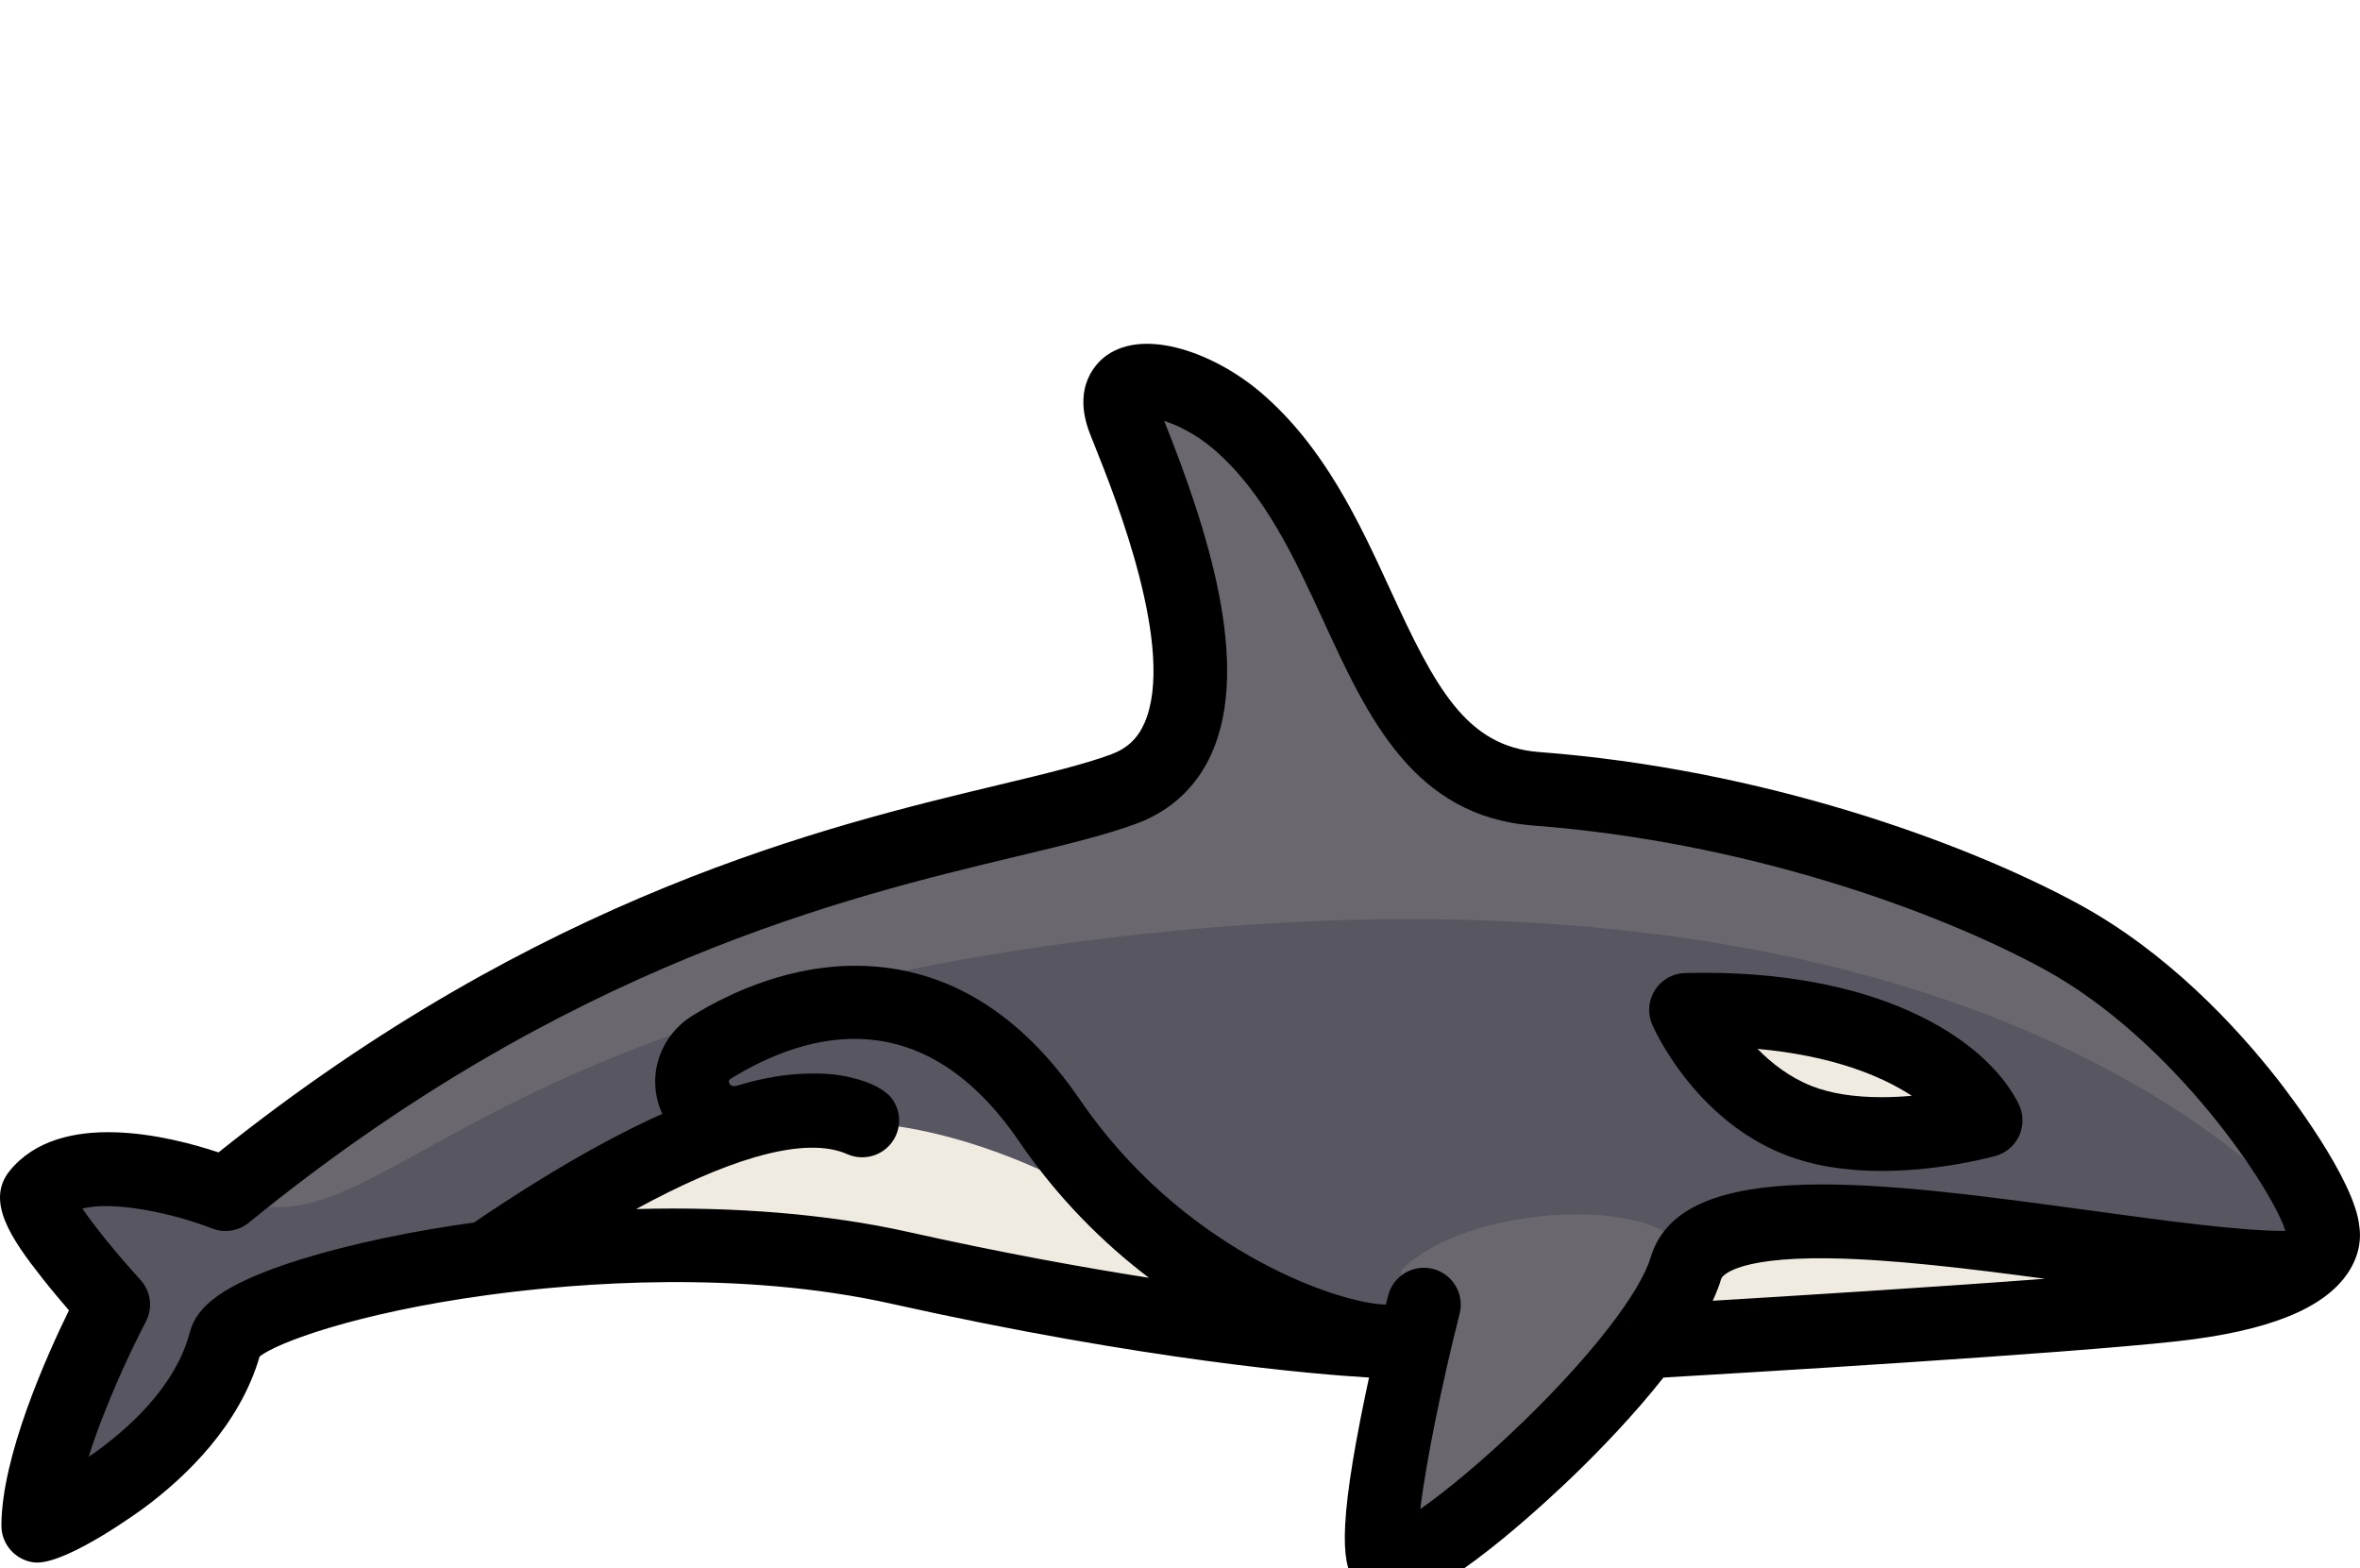
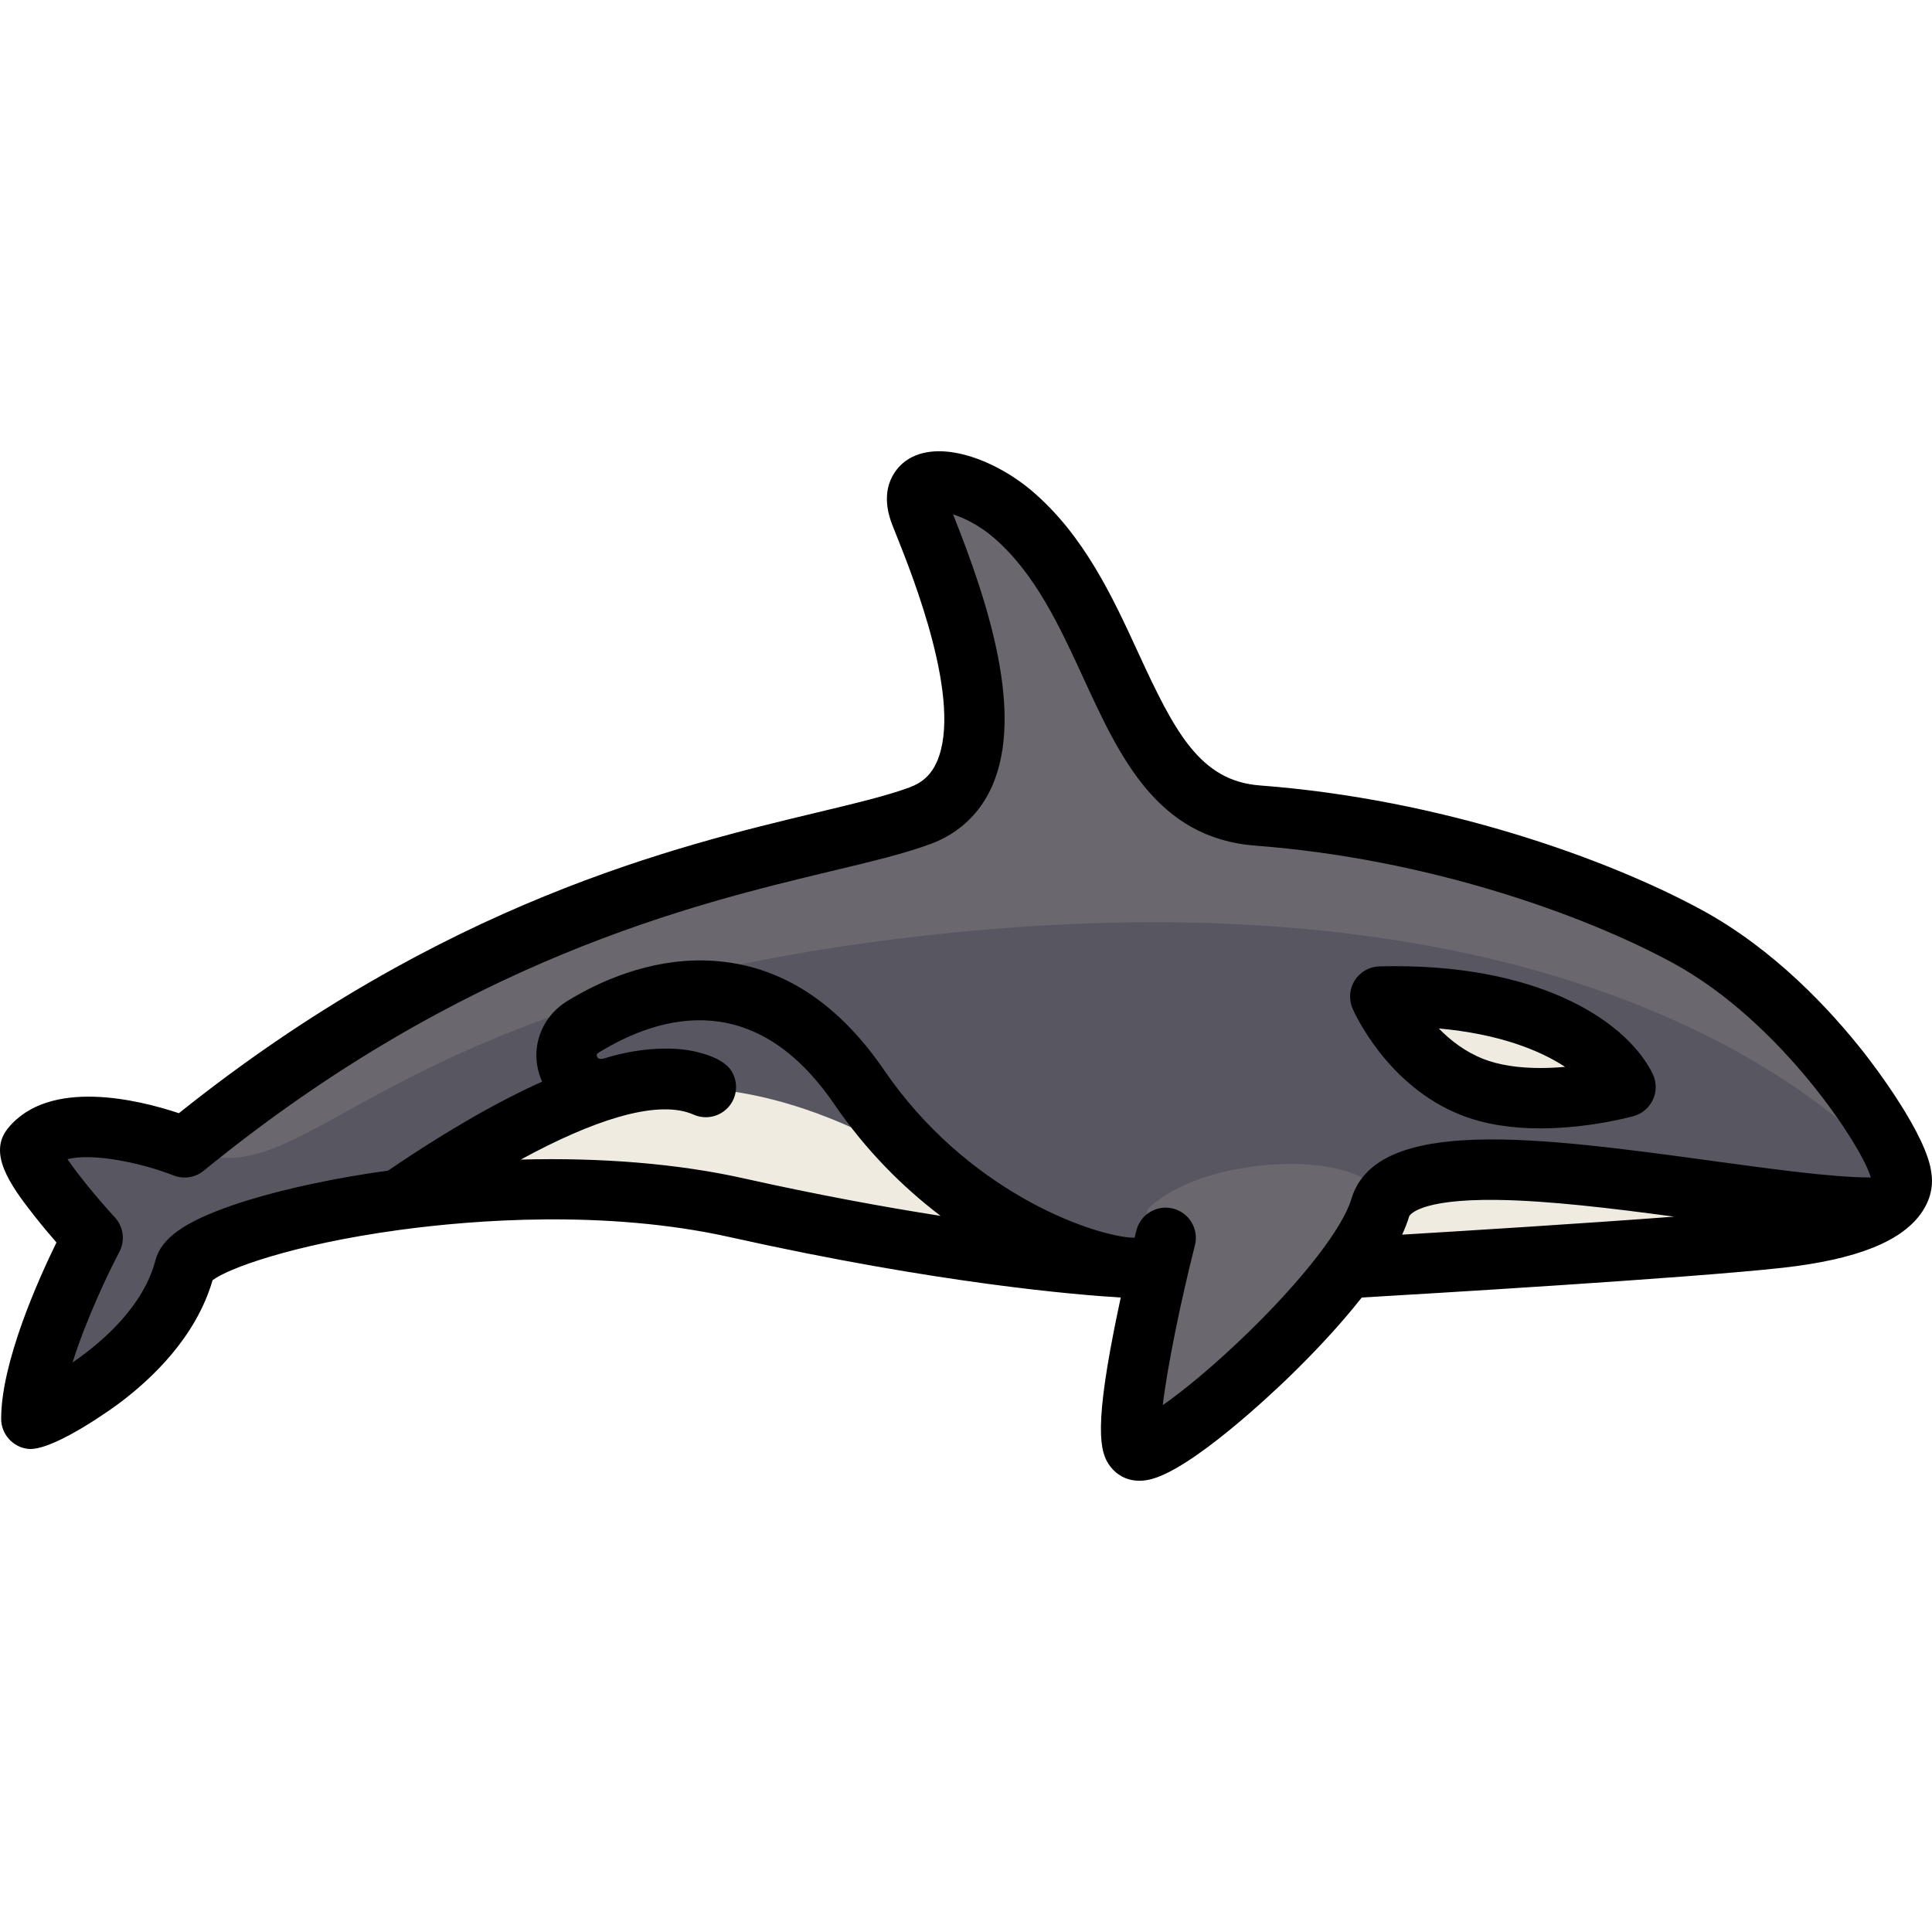
- <svg xmlns="http://www.w3.org/2000/svg" version="1.1" id="Layer_1" viewBox="0 45 512 340" xml:space="preserve">
+ <svg xmlns="http://www.w3.org/2000/svg" height="800px" width="800px" version="1.1" id="Layer_1" viewBox="0 0 511.998 511.998" xml:space="preserve">
  <path style="fill:#585661;" d="M357.711,336.088c0,0,86.557-4.977,113.824-7.999c36.078-3.999,32.521-15.998,32.521-15.998  c0-6.999-23.713-45.996-56.912-63.993c-27.174-14.733-69.785-28.665-113.824-31.997c-36.703-2.778-35.062-54.495-65.042-79.993  c-11.621-9.883-29.472-12.999-24.391,0c5.082,12.999,29.472,68.994,0,79.993S138.193,231.099,48.76,304.092  c0,0-30.78-12.141-40.652,0c-2.71,3.333,16.261,23.997,16.261,23.997S8.108,358.753,8.108,376.085  c0,0.667,33.876-13.999,40.652-39.997c2.861-10.977,84.274-29.849,146.344-15.998c65.72,14.666,105.694,15.998,105.694,15.998" />
  <g>
    <path style="fill:#F0EBE1;" d="M430.883,288.093c-5.082-10.332-25.068-24.998-65.042-23.998c0,0,7.453,17.332,24.391,23.998   C407.169,294.76,430.883,288.093,430.883,288.093z" />
    <path style="fill:#F0EBE1;" d="M357.989,335.992l1.603-2.904c0,0,69.254-3.982,91.07-6.399   c23.099-2.561,25.883-9.208,26.077-11.767c-28.731,1.861-71.021-14.524-100.751-2.928   C366.314,315.768,366.911,325.706,357.989,335.992z" />
  </g>
  <path style="fill:#6B676E;" d="M304.076,320.512c0,0-8.02,58.24-3.278,63.573c4.743,5.334,61.691-40.577,65.042-63.993  C368.07,304.513,320.075,304.513,304.076,320.512z" />
  <path style="fill:#F0EBE1;" d="M272.706,333.601c-24.624-29.089-63.524-45.087-88.617-45.087c-31.997,0-72.077,17.48-48.079,25.48  c14.246,4.749,55.358,0.043,68.548,8.138C233.096,328.181,256.28,331.652,272.706,333.601z" />
  <path style="fill:#6B676E;" d="M240.082,248.518c199.982-23.998,264.044,64.865,264.044,64.865l0,0  c0.061-0.799-0.071-1.293-0.071-1.293c0-6.999-23.714-45.996-56.912-63.995c-27.174-14.73-69.785-28.663-113.823-31.996  c-36.704-2.777-35.062-54.495-65.042-79.992c-11.621-9.882-29.472-12.999-24.391,0c5.082,12.999,29.472,68.993,0,79.992  c-29.472,10.998-105.694,14.998-195.127,87.991C81.416,319.67,96.242,265.779,240.082,248.518z" />
  <path d="M511.85,311.04c-0.979-10.218-15.894-29.535-17.644-31.773c-9.114-11.642-24.035-27.719-43.363-38.197  c-24.944-13.522-68.765-29.271-116.952-32.919c-15.851-1.199-22.573-14.126-32.227-35.116c-6.714-14.599-14.325-31.143-28.19-42.935  c-9.863-8.388-24.93-14.035-33.424-7.977c-1.875,1.337-7.675,6.512-3.582,16.983c0.289,0.738,0.639,1.613,1.037,2.609  c4.392,10.979,17.754,44.392,10.761,60.199c-1.466,3.313-3.736,5.448-7.144,6.72c-5.919,2.209-14.498,4.265-24.431,6.643  c-37.292,8.932-99.296,23.783-169.284,79.729c-10.741-3.574-34.409-9.399-45.306,4.006c-5.296,6.512,0.306,14.709,7.035,23.239  c2.037,2.582,4.125,5.059,5.825,7.023c-4.872,9.946-14.654,31.779-14.654,46.725c0,4.025,3.02,7.443,7.011,7.955  c0.225,0.028,0.461,0.043,0.708,0.043c7.179-0.001,23.135-11.8,23.301-11.923c9.074-6.745,20.651-17.85,25.002-32.793  c3.783-2.98,20.85-9.407,49.351-13.31c0.309-0.042,0.635-0.085,0.953-0.128c0.004,0,0.009-0.001,0.013-0.001  c18.627-2.486,53.781-5.355,86.782,2.008c55.413,12.365,92.399,15.342,103.583,16.002c-0.595,2.75-1.204,5.661-1.786,8.618  c-5.562,28.242-3.479,33.392-0.414,36.838c0.917,1.032,3.246,3.104,7.137,3.104c0.82,0,1.709-0.091,2.668-0.305  c11.055-2.452,32.861-23.189,37.121-27.322c5.316-5.157,12.725-12.774,19.145-20.929c15.212-0.887,86.675-5.127,111.402-7.868  c19.789-2.193,31.932-7.061,37.123-14.88C512.198,316.906,512.175,313.104,511.85,311.04z M196.911,312.238  c-17.271-3.855-37.642-5.51-58.905-4.939c9.762-5.319,18.399-9.094,25.718-11.228c0.432-0.104,0.865-0.221,1.298-0.354  c0.106-0.032,0.212-0.064,0.318-0.097c7.825-2.078,14.057-2.188,18.464-0.235c3.249,1.441,7.071,0.571,9.365-2.142  c2.294-2.711,2.525-6.61,0.569-9.574c-0.684-1.037-1.863-2.027-3.468-2.885l0.013-0.028c-0.148-0.065-0.303-0.134-0.465-0.205  c-1.323-0.655-2.904-1.224-4.71-1.665c-2.396-0.62-5.472-1.077-9.414-0.984c-4.572,0.057-9.777,0.802-15.375,2.523  c-1.667,0.516-1.957-0.122-2.08-0.396c-0.252-0.559-0.064-0.788,0.48-1.122c17.044-10.425,41.694-16.515,62.344,13.679  c8.47,12.386,18.3,22.114,28.202,29.631C234.481,319.906,216.878,316.694,196.911,312.238z M371.578,327.195  c0.761-1.658,1.399-3.283,1.87-4.859c0.014-0.046,1.968-4.62,23.284-4.347c13.615,0.168,30.77,2.266,46.92,4.436  C419.744,324.23,389.227,326.13,371.578,327.195z M495.776,312.045c-9.847,0-25.362-2.119-41.788-4.363  c-45.88-6.268-89.215-12.187-95.868,10.071c-2.272,7.601-12.675,21.083-27.149,35.185c-9.433,9.19-17.405,15.631-22.828,19.438  c1.228-10.298,4.77-27.597,8.521-42.369c1.087-4.282-1.502-8.635-5.784-9.723c-4.283-1.087-8.634,1.503-9.722,5.783  c-0.029,0.115-0.204,0.806-0.487,1.952c-0.284-0.012-0.726-0.033-1.321-0.066c-10.942-0.977-43.197-12.401-65.081-44.4  c-12.806-18.723-28.683-28.484-47.188-29.012c-15.147-0.424-28.328,5.59-36.71,10.717c-7.422,4.54-10.247,13.518-6.716,21.346  c0.006,0.014,0.013,0.027,0.019,0.042c-11.004,4.938-24.445,12.437-40.84,23.584c-1.396,0.194-2.792,0.383-4.185,0.596  c-14.035,2.148-27.171,5.192-36.99,8.567c-12.83,4.413-18.952,8.784-20.473,14.62c-3.062,11.75-13.289,21.096-21.962,27.064  c3.582-11.403,9.529-23.879,12.397-29.293c1.587-2.993,1.117-6.661-1.174-9.157c-4.968-5.411-9.883-11.495-12.566-15.425  c6.631-1.76,19.649,0.979,28.112,4.296c2.693,1.063,5.75,0.587,7.993-1.244c68.6-55.99,129.84-70.657,166.429-79.42  c10.874-2.605,19.462-4.662,26.299-7.213c7.396-2.761,12.992-8.028,16.181-15.236c8.549-19.322-0.96-48.588-10.323-72.078  c2.978,0.974,6.943,2.923,10.536,5.977c11.172,9.502,17.703,23.702,24.02,37.435c9.591,20.851,19.508,42.412,45.555,44.384  c45.672,3.457,87.045,18.295,110.534,31.03c28.873,15.652,50.323,48.892,52.578,56.911  C495.788,312.046,495.782,312.045,495.776,312.045z" />
  <path d="M369.625,256.042c-1.326,0-2.672,0.016-4.042,0.051c-2.654,0.066-5.103,1.445-6.535,3.681s-1.663,5.037-0.614,7.477  c0.358,0.832,8.992,20.471,28.793,28.264c5.928,2.333,12.988,3.517,20.984,3.517c0,0,0,0,0.001,0c12.99,0,24.259-3.126,24.732-3.26  c2.288-0.643,4.171-2.271,5.14-4.44s0.922-4.659-0.126-6.79C431.493,271.394,409.717,256.042,369.625,256.042z M408.212,283.032  c-5.981,0-11.07-0.81-15.126-2.405c-4.823-1.897-8.741-4.943-11.789-8.077c15.816,1.434,26.633,5.697,33.463,10.18  C412.68,282.915,410.47,283.032,408.212,283.032z" />
</svg>
